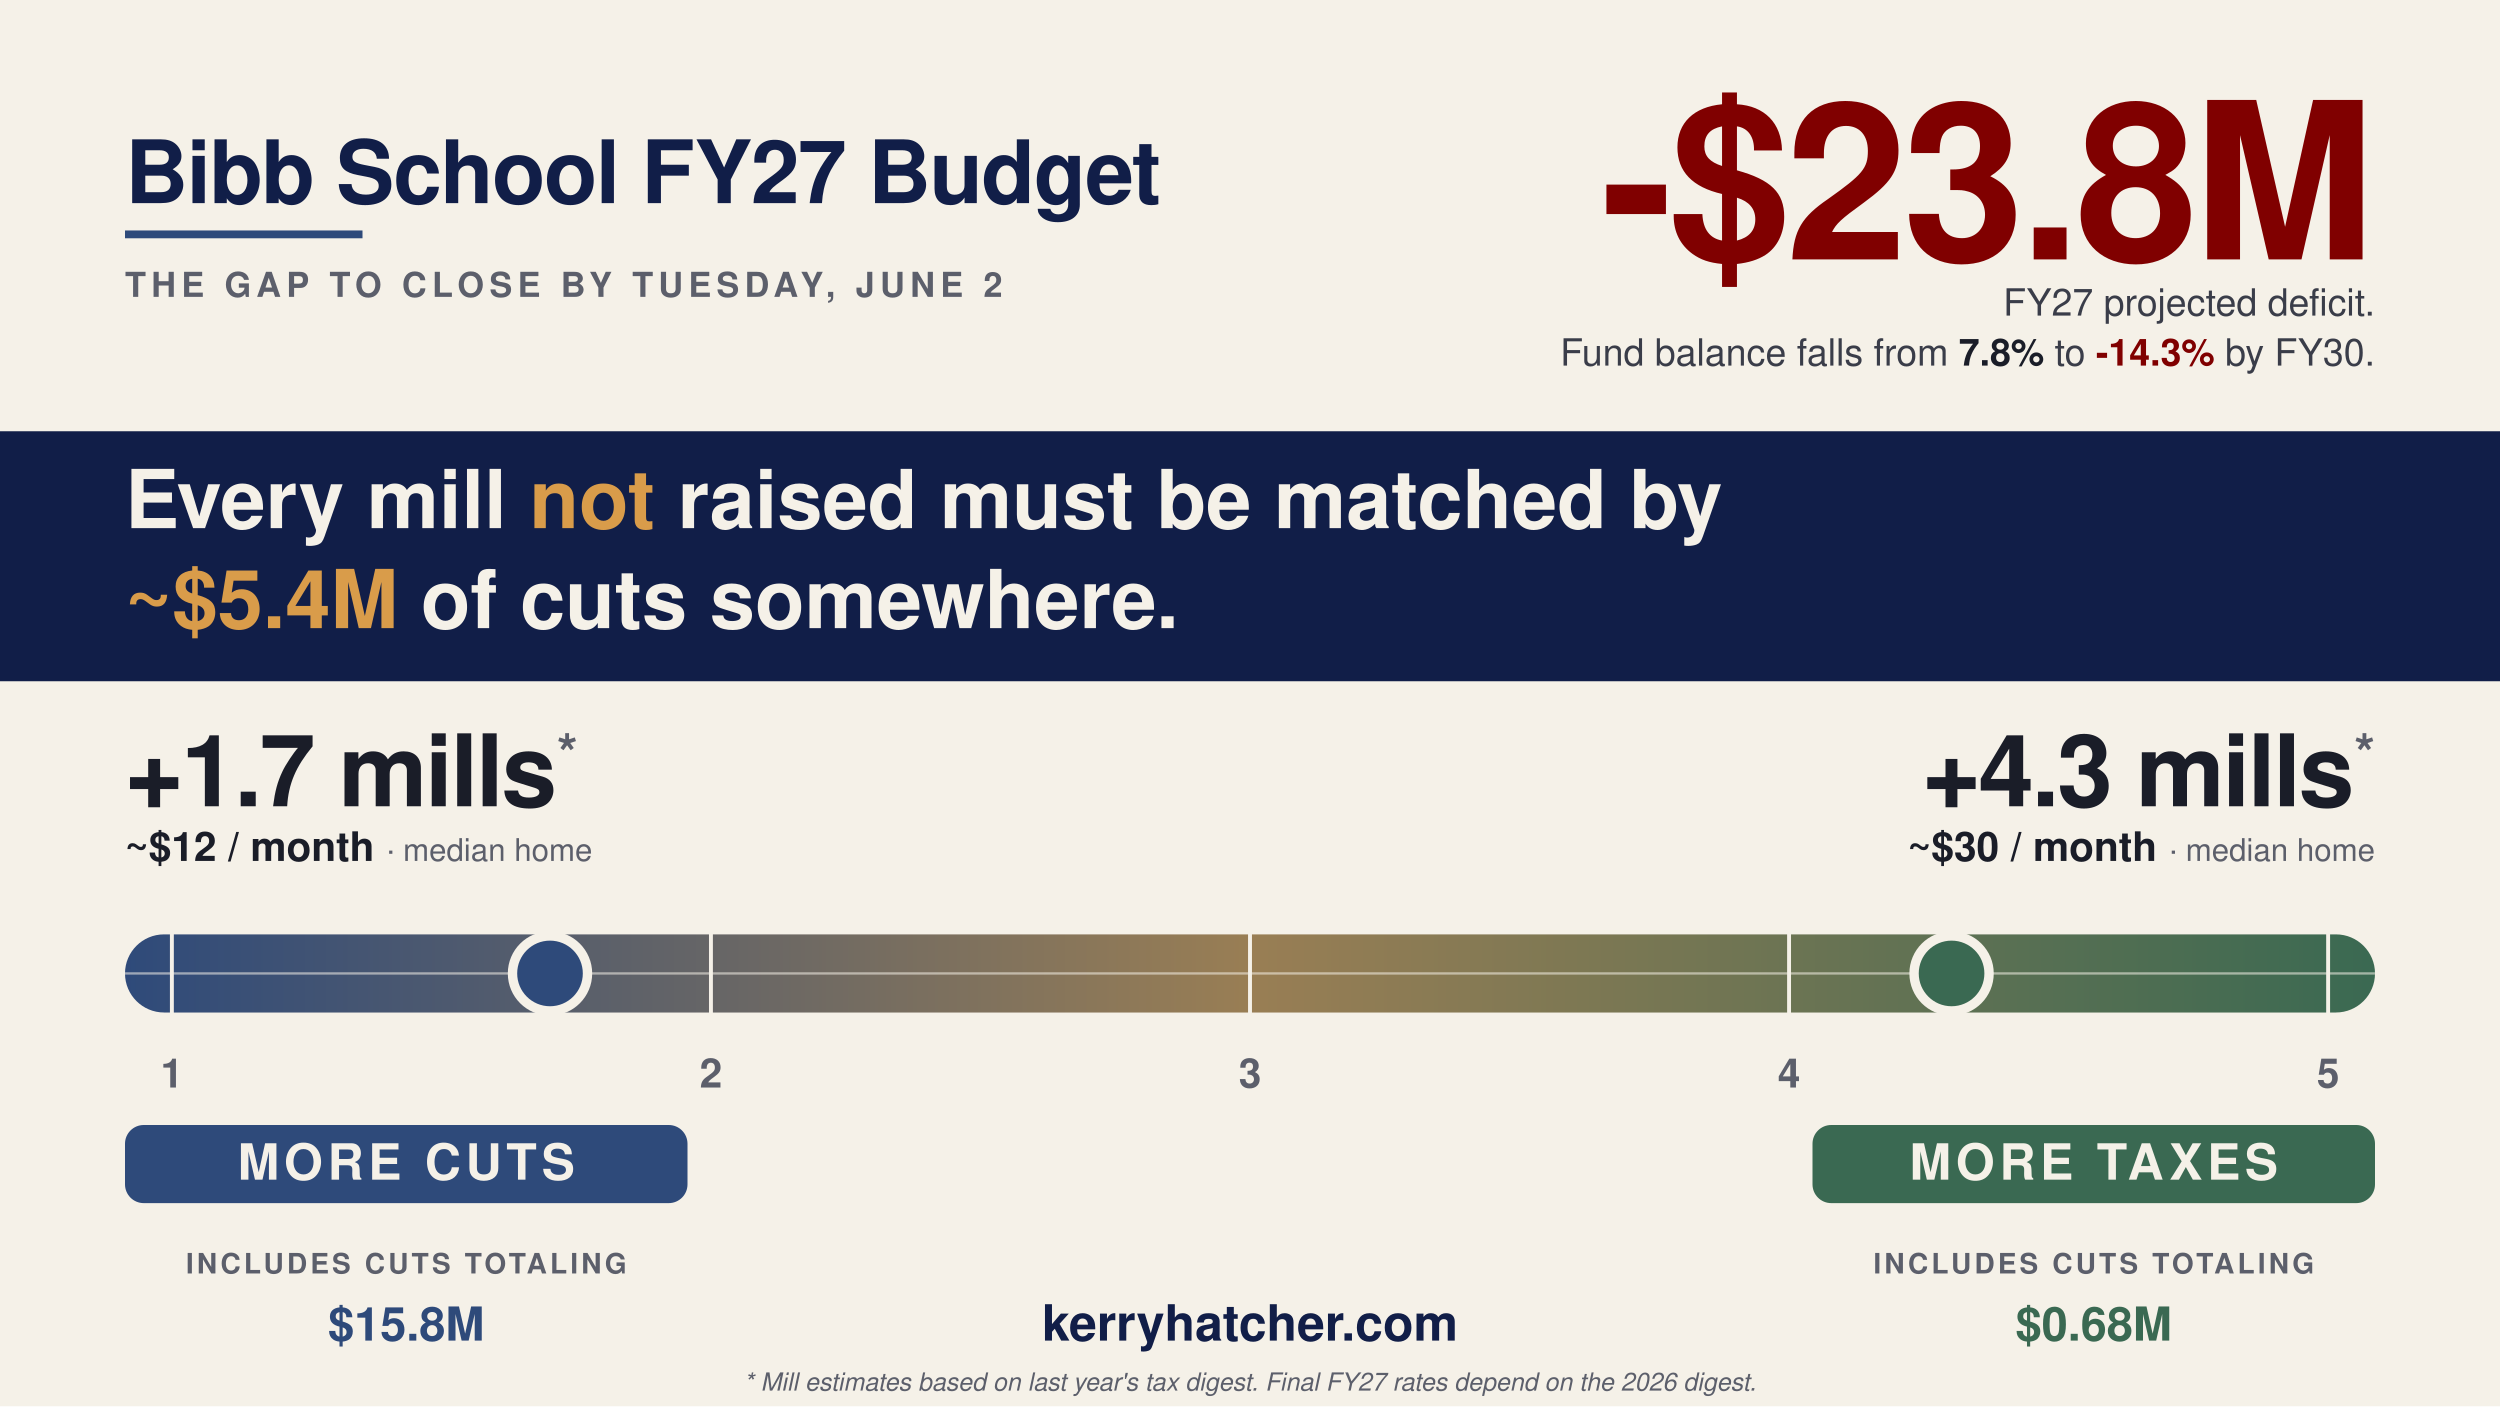
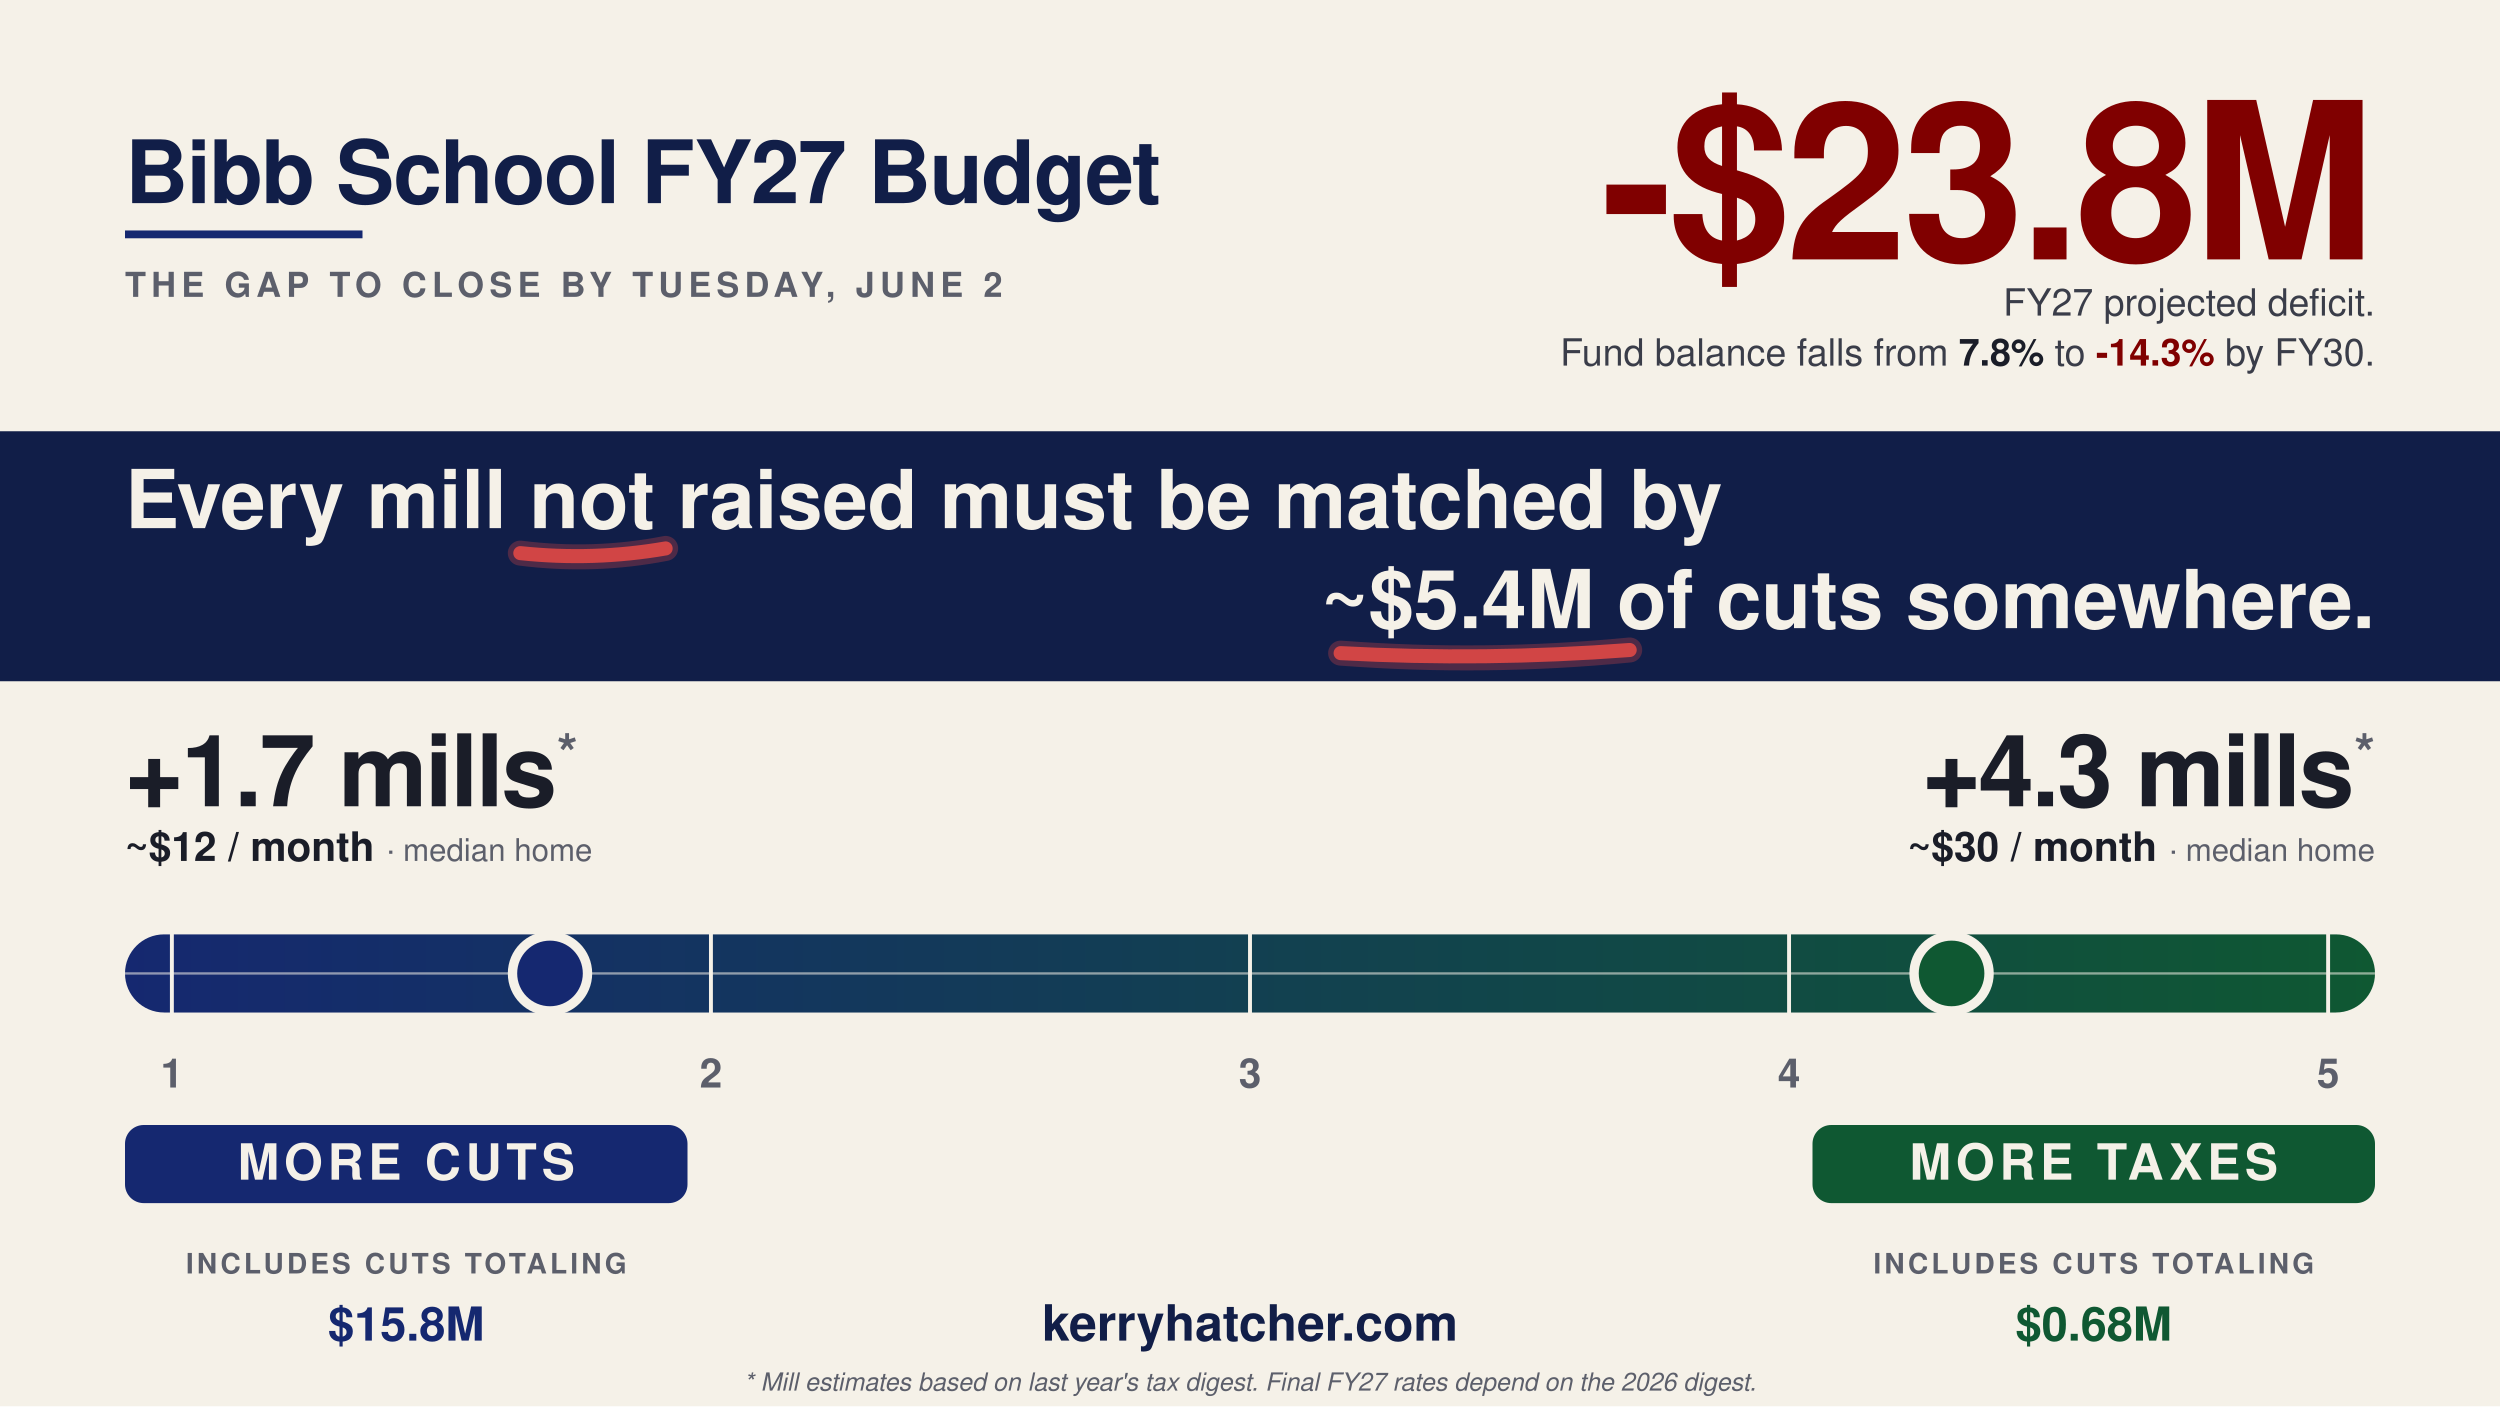
<svg xmlns="http://www.w3.org/2000/svg" viewBox="0 0 1600 900" width="1600" height="900" role="img" aria-labelledby="thumb-title thumb-desc" font-family="'Helvetica Neue', Helvetica, Arial, sans-serif">
  <defs>
    <linearGradient id="t-spectrum" x1="0" y1="0" x2="1" y2="0">
-       <stop offset="0%" stop-color="#2e4a7a" />
-       <stop offset="50%" stop-color="#997e54" />
-       <stop offset="100%" stop-color="#3a6952" />
+       <stop offset="0%" stop-color="#152870" />
+       <stop offset="100%" stop-color="#0F5832" />
    </linearGradient>
    <style>
      .brand       { font-size: 56px; font-weight: 800; fill: #111e48; letter-spacing: -1px; }
      .section     { font-size: 22px; font-weight: 800; fill: #5c5f6b; letter-spacing: 3.4px; }
      .hero-num    { font-size: 140px; font-weight: 900; fill: #800000; letter-spacing: -3px; }
      .hero-cap    { font-size: 24px; fill: #3a3d49; }
      .hero-cap-em { font-size: 24px; font-weight: 800; fill: #1a1d28; }
      .trade-l     { font-size: 52px; font-weight: 700; fill: #f5f1e8; }
-       .trade-em    { font-size: 52px; font-weight: 800; fill: #d99c4a; }
+       .trade-em    { font-size: 52px; font-weight: 800; fill: #f5f1e8; }
      .spec-num    { font-size: 64px; font-weight: 800; fill: #1a1d28; letter-spacing: -1.5px; }
      .spec-cost   { font-size: 26px; font-weight: 700; fill: #1a1d28; }
      .spec-sub    { font-size: 20px; font-weight: 500; fill: #5c5f6b; }
      .scale-num   { font-size: 26px; font-weight: 700; fill: #5c5f6b; letter-spacing: 0.5px; }
      .pill-tag    { font-size: 32px; font-weight: 800; fill: #f5f1e8; letter-spacing: 3px; }
      .cuts-total  { font-size: 30px; font-weight: 800; }
      .cuts-label  { font-size: 18px; font-weight: 700; fill: #5c5f6b; letter-spacing: 2px; }
      .footer-em   { font-size: 32px; font-weight: 700; fill: #111e48; }
      .disclaimer  { font-size: 16px; font-weight: 500; fill: #5c5f6b; font-style: italic; }
      .mills-mark  { font-size: 34px; font-weight: 700; fill: #5c5f6b; }
    </style>
  </defs>
  <rect width="1600" height="900" fill="#f5f1e8" />
  <text x="80" y="130" class="brand">Bibb School FY27 Budget</text>
-   <line x1="80" y1="150" x2="232" y2="150" stroke="#2e4a7a" stroke-width="5" />
+   <line x1="80" y1="150" x2="232" y2="150" stroke="#152870" stroke-width="5" />
  <text x="80" y="190" class="section">THE GAP TO CLOSE BY TUESDAY, JUNE 2</text>
  <text x="1520" y="166" text-anchor="end" class="hero-num">-$23.8M</text>
  <text x="1520" y="202" text-anchor="end" class="hero-cap">FY27 projected deficit.</text>
  <text x="1520" y="234" text-anchor="end" class="hero-cap">Fund balance falls from
    <tspan class="hero-cap-em">7.8%</tspan> to
    <tspan font-weight="800" fill="#800000">-14.3%</tspan> by FY30.</text>
  <rect x="0" y="276" width="1600" height="160" fill="#111e48" />
  <text x="80" y="338" class="trade-l">Every mill <tspan class="trade-em">not</tspan> raised must be matched by</text>
-   <text x="80" y="402" class="trade-l">
+   <text x="1520" y="402" text-anchor="end" class="trade-l">
    <tspan class="trade-em">~$5.4M</tspan> of cuts somewhere.</text>
-   <text x="80" y="516" class="spec-num" fill="#2e4a7a">+1.7 mills<tspan class="mills-mark" dy="-22">*</tspan>
+   <g stroke="#D14545" stroke-linecap="round" fill="none">
+     <g opacity="0.32" stroke-width="16">
+       <path d="M 333 354 Q 380 360 426 351" />
+       <path d="M 858 418 Q 950 425 1043 416" />
+     </g>
+     <g stroke-width="9">
+       <path d="M 333 354 Q 380 359 426 351" />
+       <path d="M 858 418 Q 950 423 1043 416" />
+     </g>
+   </g>
+   <text x="80" y="516" class="spec-num" fill="#152870">+1.7 mills<tspan class="mills-mark" dy="-22">*</tspan>
  </text>
  <text x="80" y="551" class="spec-cost">~$12 / month
    <tspan class="spec-sub">· median home</tspan>
  </text>
-   <text x="1520" y="516" text-anchor="end" class="spec-num" fill="#3a6952">+4.3 mills<tspan class="mills-mark" dy="-22">*</tspan>
+   <text x="1520" y="516" text-anchor="end" class="spec-num" fill="#0F5832">+4.3 mills<tspan class="mills-mark" dy="-22">*</tspan>
  </text>
  <text x="1520" y="551" text-anchor="end" class="spec-cost">~$30 / month
    <tspan class="spec-sub">· median home</tspan>
  </text>
  <g>
    <rect x="80" y="598" width="1440" height="50" rx="25" fill="url(#t-spectrum)" />
    <line x1="80" y1="623" x2="1520" y2="623" stroke="#f5f1e8" stroke-width="1.5" stroke-opacity="0.55" />
    <g stroke="#f5f1e8" stroke-width="2.5" stroke-linecap="square">
      <line x1="110" y1="588" x2="110" y2="658" />
      <line x1="455" y1="588" x2="455" y2="658" />
      <line x1="800" y1="588" x2="800" y2="658" />
      <line x1="1145" y1="588" x2="1145" y2="658" />
      <line x1="1490" y1="588" x2="1490" y2="658" />
    </g>
-     <circle cx="352" cy="623" r="24" fill="#2e4a7a" stroke="#f5f1e8" stroke-width="6" />
-     <circle cx="1249" cy="623" r="24" fill="#3a6952" stroke="#f5f1e8" stroke-width="6" />
+     <circle cx="352" cy="623" r="24" fill="#152870" stroke="#f5f1e8" stroke-width="6" />
+     <circle cx="1249" cy="623" r="24" fill="#0F5832" stroke="#f5f1e8" stroke-width="6" />
  </g>
  <g class="scale-num" text-anchor="middle">
    <text x="110" y="696">1</text>
    <text x="455" y="696">2</text>
    <text x="800" y="696">3</text>
    <text x="1145" y="696">4</text>
    <text x="1490" y="696">5</text>
  </g>
-   <rect x="80" y="720" width="360" height="50" rx="12" fill="#2e4a7a" />
+   <rect x="80" y="720" width="360" height="50" rx="12" fill="#152870" />
  <text x="260" y="755" text-anchor="middle" class="pill-tag">MORE CUTS</text>
-   <rect x="1160" y="720" width="360" height="50" rx="12" fill="#3a6952" />
+   <rect x="1160" y="720" width="360" height="50" rx="12" fill="#0F5832" />
  <text x="1340" y="755" text-anchor="middle" class="pill-tag">MORE TAXES</text>
-   <text x="260" y="815" text-anchor="middle" class="cuts-label" fill="#2e4a7a">INCLUDES CUTS TOTALING</text>
-   <text x="260" y="858" text-anchor="middle" class="cuts-total" fill="#2e4a7a">$15.8M</text>
-   <text x="1340" y="815" text-anchor="middle" class="cuts-label" fill="#3a6952">INCLUDES CUTS TOTALING</text>
-   <text x="1340" y="858" text-anchor="middle" class="cuts-total" fill="#3a6952">$0.68M</text>
+   <text x="260" y="815" text-anchor="middle" class="cuts-label" fill="#152870">INCLUDES CUTS TOTALING</text>
+   <text x="260" y="858" text-anchor="middle" class="cuts-total" fill="#152870">$15.8M</text>
+   <text x="1340" y="815" text-anchor="middle" class="cuts-label" fill="#0F5832">INCLUDES CUTS TOTALING</text>
+   <text x="1340" y="858" text-anchor="middle" class="cuts-total" fill="#0F5832">$0.68M</text>
  <text x="800" y="858" text-anchor="middle" class="footer-em">kerryhatcher.com</text>
  <text x="800" y="890" text-anchor="middle" class="disclaimer">* Mill estimates based on last year's tax digest. Final FY27 rates depend on the 2026 digest.</text>
</svg>
